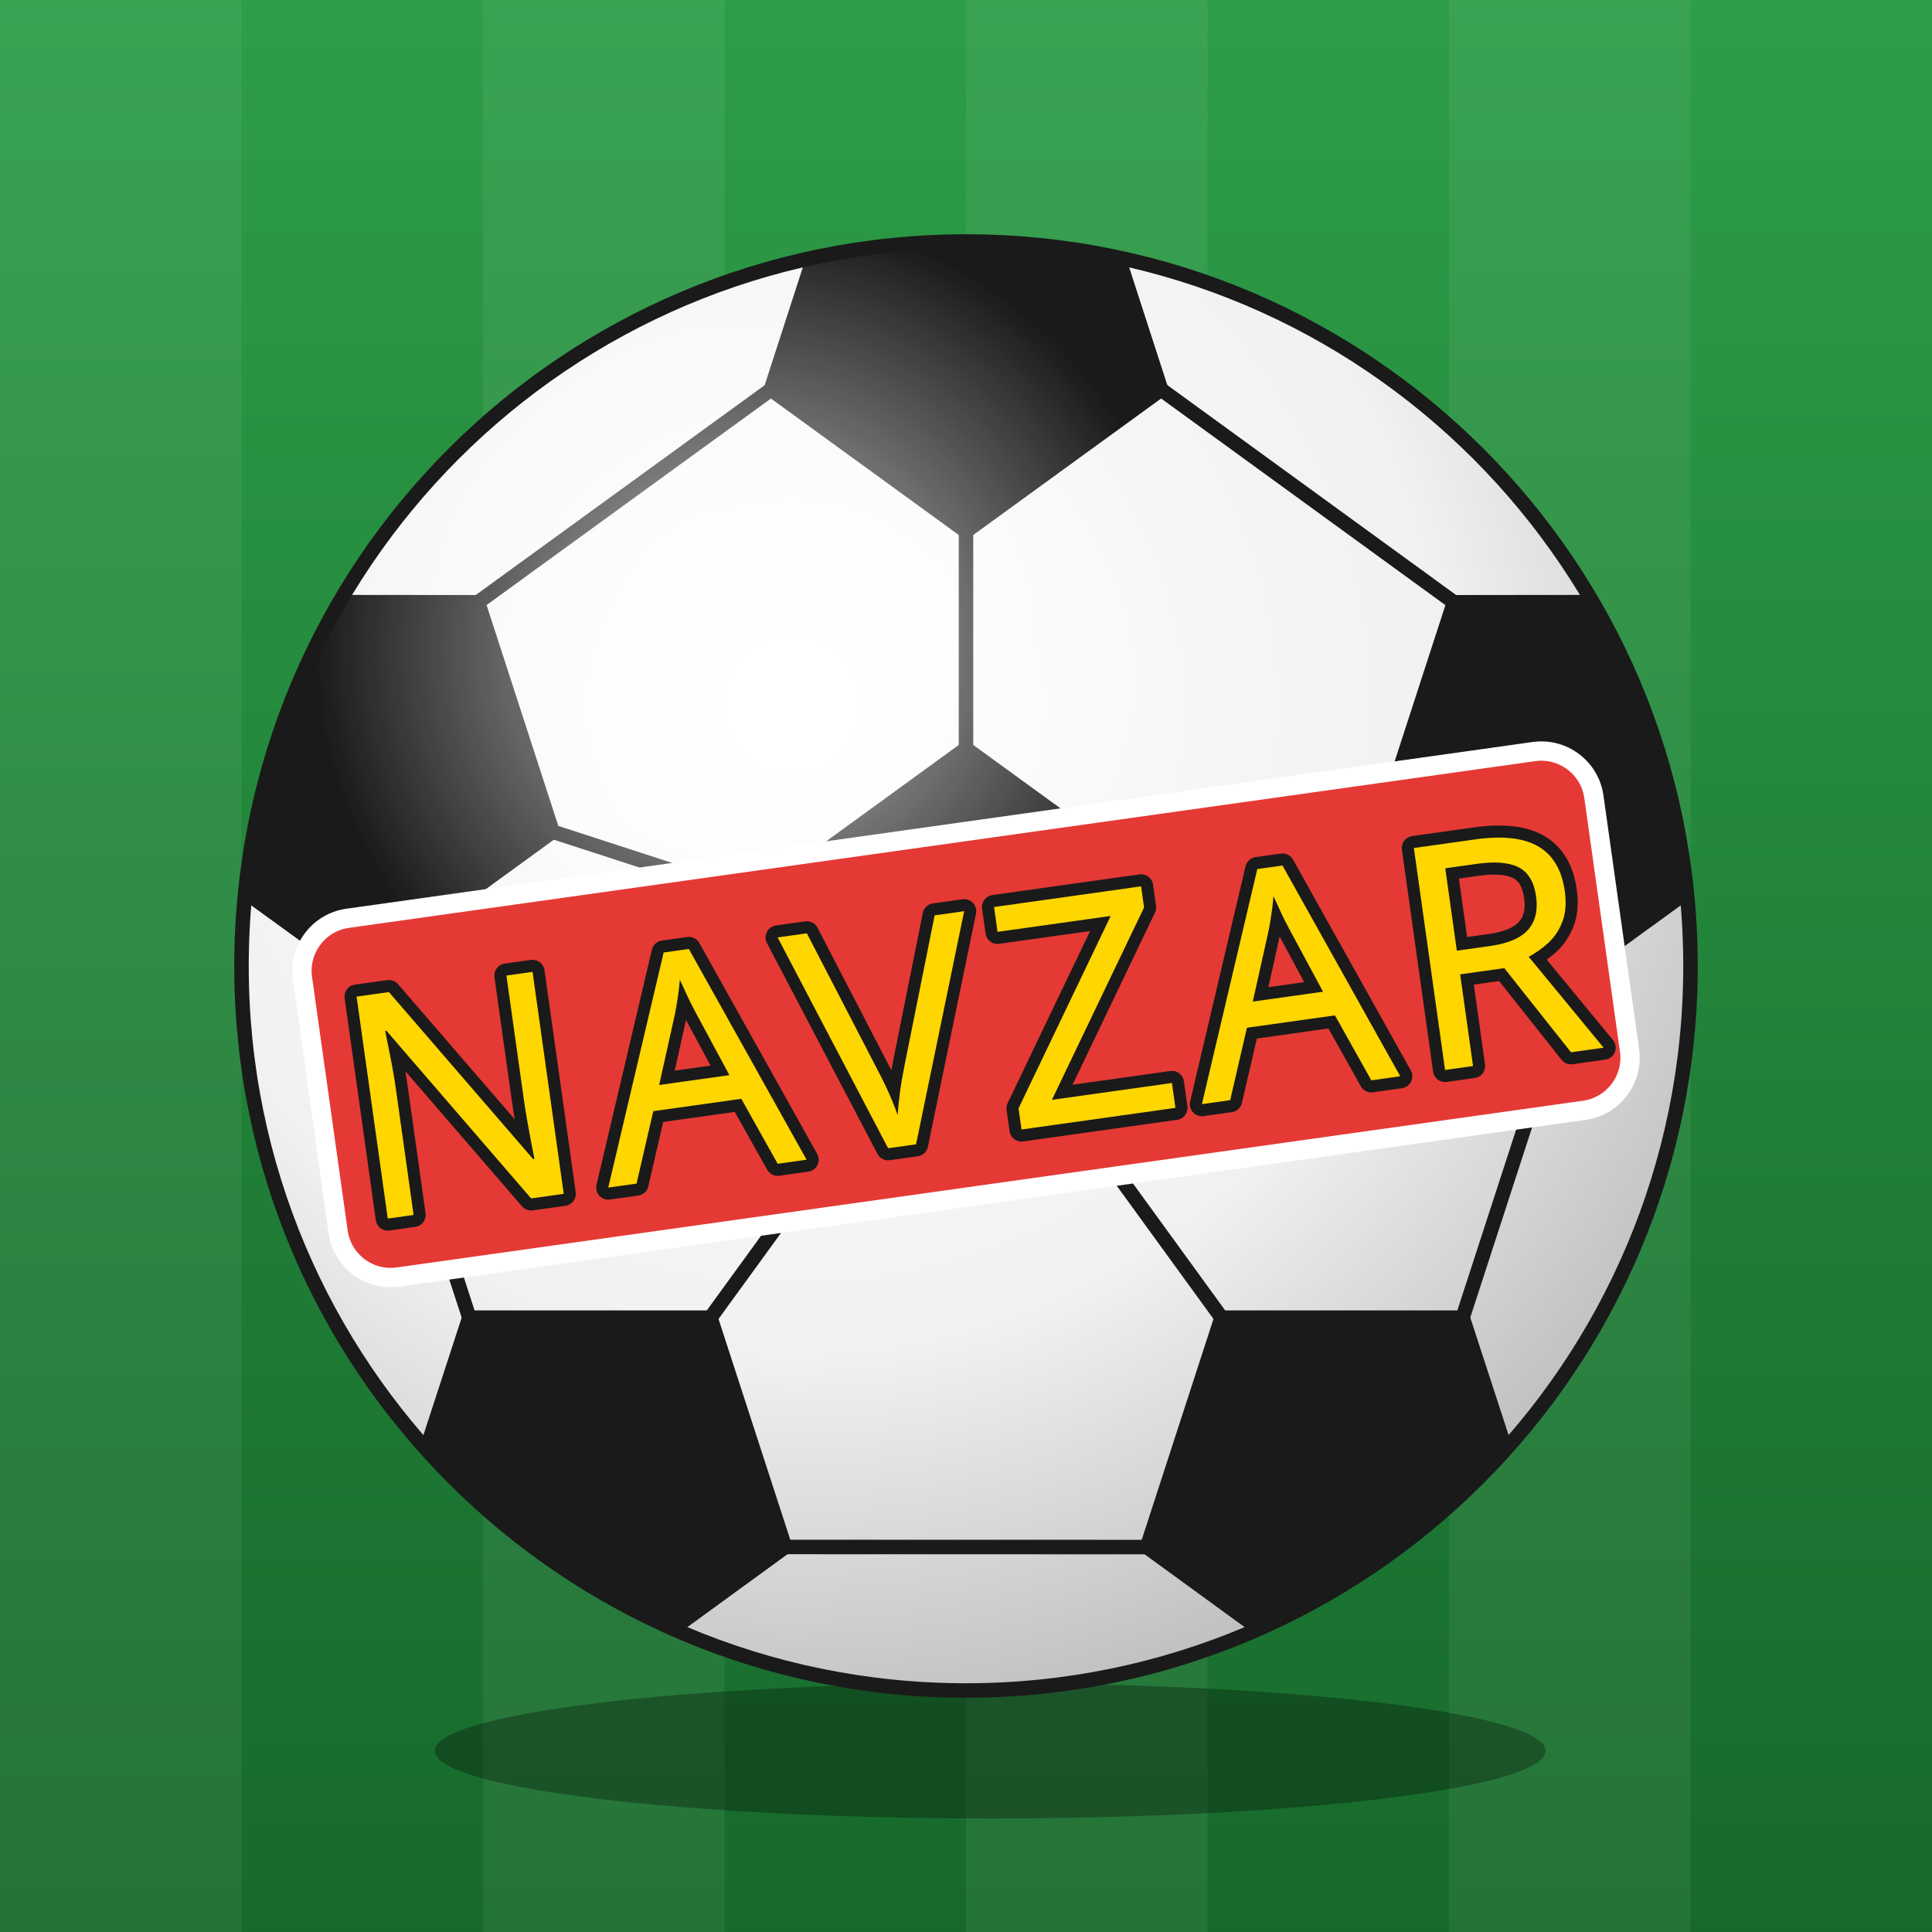
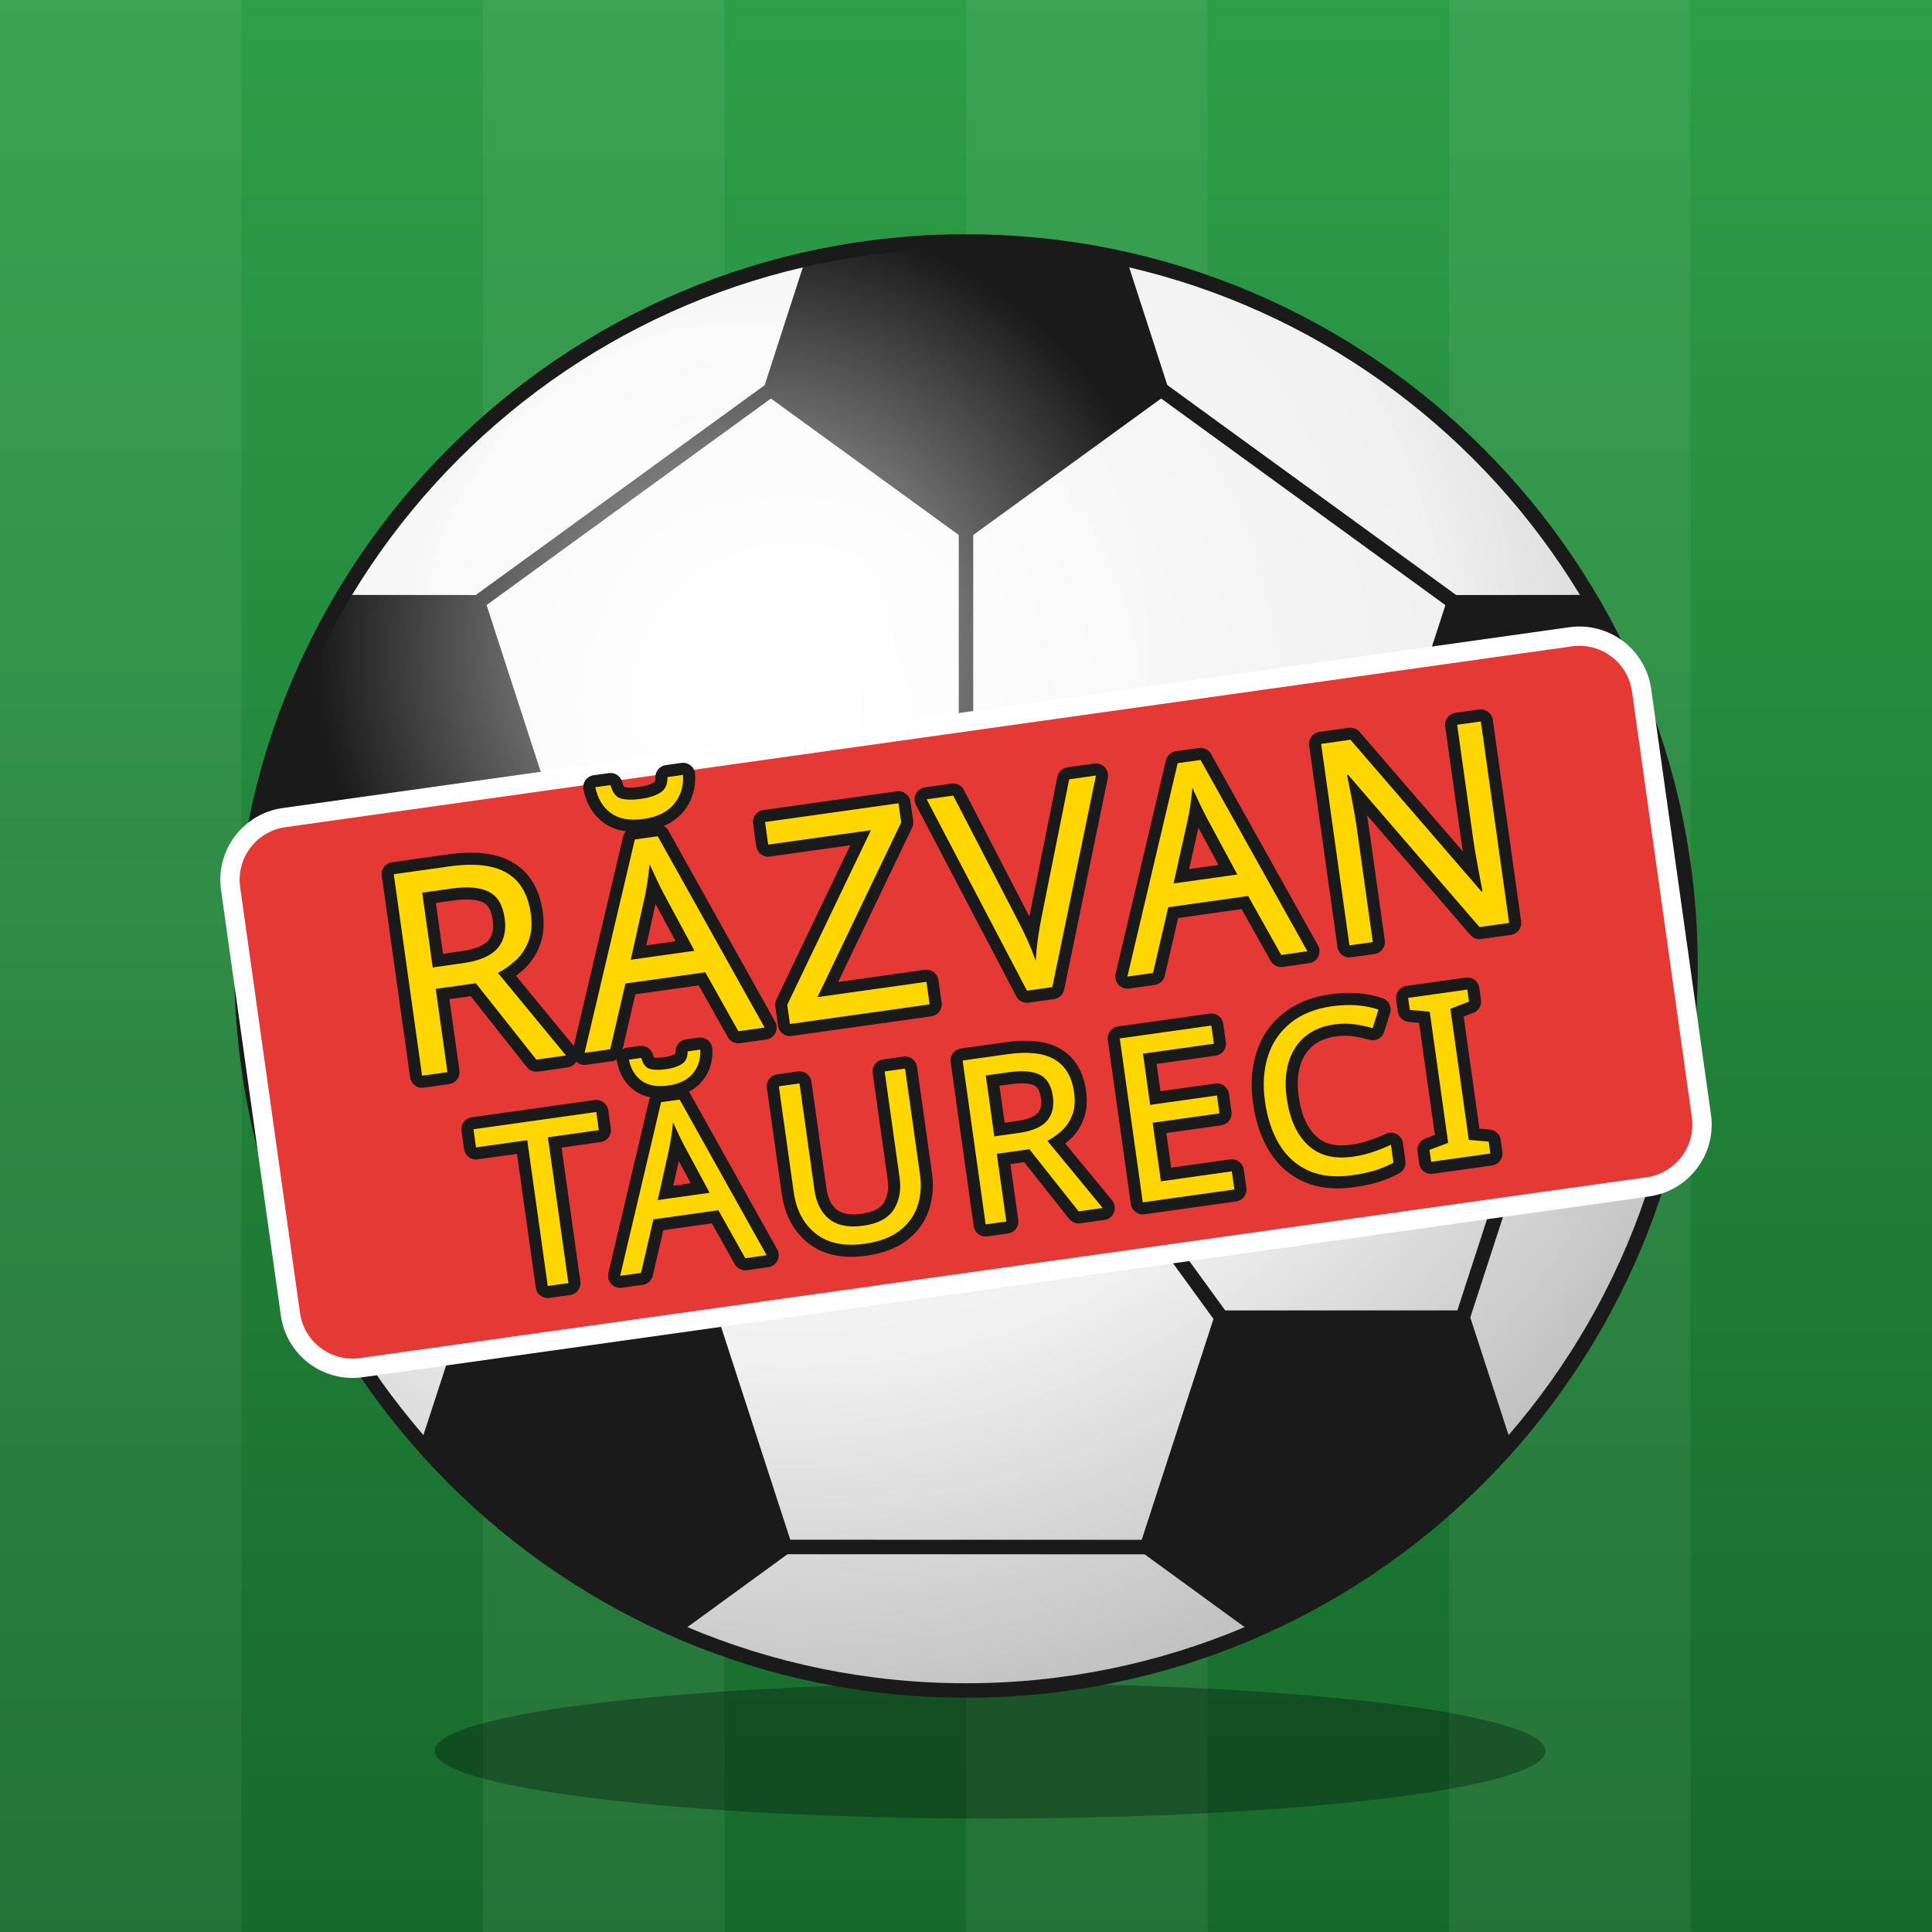
<svg xmlns="http://www.w3.org/2000/svg" xmlns:xlink="http://www.w3.org/1999/xlink" width="800" height="800" viewBox="0 0 800 800">
  <defs>
    <linearGradient id="grass" x1="0" y1="0" x2="0" y2="1">
      <stop offset="0" stop-color="#2e9e48" />
      <stop offset="1" stop-color="#16692b" />
    </linearGradient>
    <radialGradient id="shade" cx="0.38" cy="0.32" r="0.75">
      <stop offset="0" stop-color="#ffffff" />
      <stop offset="0.6" stop-color="#f1f1f1" />
      <stop offset="1" stop-color="#b9b9b9" />
    </radialGradient>
    <radialGradient id="gloss" cx="0.35" cy="0.28" r="0.3">
      <stop offset="0" stop-color="#ffffff" stop-opacity="0.75" />
      <stop offset="1" stop-color="#ffffff" stop-opacity="0" />
    </radialGradient>
    <clipPath id="ball">
      <circle cx="400" cy="400" r="300" />
    </clipPath>
    <g id="sector">
      <polygon points="400,220 480.8,161.3 450,66.2 350,66.2 319.2,161.3" fill="#1a1a1a" />
      <line x1="400" y1="310" x2="400" y2="220" />
      <line x1="480.8" y1="161.3" x2="602" y2="249.4" />
    </g>
  </defs>
  <rect width="800" height="800" fill="url(#grass)" />
  <g fill="#ffffff" opacity="0.06">
    <rect x="0" y="0" width="100" height="800" />
    <rect x="200" y="0" width="100" height="800" />
    <rect x="400" y="0" width="100" height="800" />
    <rect x="600" y="0" width="100" height="800" />
  </g>
  <ellipse cx="410" cy="725" rx="230" ry="28" fill="#000" opacity="0.3" />
  <circle cx="400" cy="400" r="300" fill="url(#shade)" />
  <g clip-path="url(#ball)" stroke="#1a1a1a" stroke-width="6" stroke-linejoin="round">
    <polygon points="400,310 485.6,372.2 452.9,472.8 347.1,472.8 314.4,372.2" fill="#1a1a1a" />
    <use xlink:href="#sector" />
    <use xlink:href="#sector" transform="rotate(72 400 400)" />
    <use xlink:href="#sector" transform="rotate(144 400 400)" />
    <use xlink:href="#sector" transform="rotate(216 400 400)" />
    <use xlink:href="#sector" transform="rotate(288 400 400)" />
  </g>
  <circle cx="400" cy="400" r="300" fill="url(#gloss)" />
  <circle cx="400" cy="400" r="300" fill="none" stroke="#1a1a1a" stroke-width="6" />
-   <g transform="rotate(-8 400 420)">
-     <rect x="130" y="345" width="540" height="150" rx="22" fill="#e53935" stroke="#ffffff" stroke-width="8" />
-     <text x="400" y="420" text-anchor="middle" dominant-baseline="central" font-family="Impact, 'Arial Black', sans-serif" font-size="130" letter-spacing="6" fill="#ffd600" stroke="#1a1a1a" stroke-width="10" paint-order="stroke" stroke-linejoin="round">NAVZAR</text>
+   <g transform="rotate(-8 400 415)">
+     <rect x="105" y="300" width="590" height="230" rx="26" fill="#e53935" stroke="#ffffff" stroke-width="8" />
+     <text x="400" y="368" text-anchor="middle" dominant-baseline="central" font-family="Impact, 'Arial Black', sans-serif" font-size="118" letter-spacing="6" fill="#ffd600" stroke="#1a1a1a" stroke-width="10" paint-order="stroke" stroke-linejoin="round">RĂZVAN</text>
+     <text x="400" y="470" text-anchor="middle" dominant-baseline="central" font-family="Impact, 'Arial Black', sans-serif" font-size="96" letter-spacing="6" fill="#ffd600" stroke="#1a1a1a" stroke-width="10" paint-order="stroke" stroke-linejoin="round">TĂURECI</text>
  </g>
</svg>
